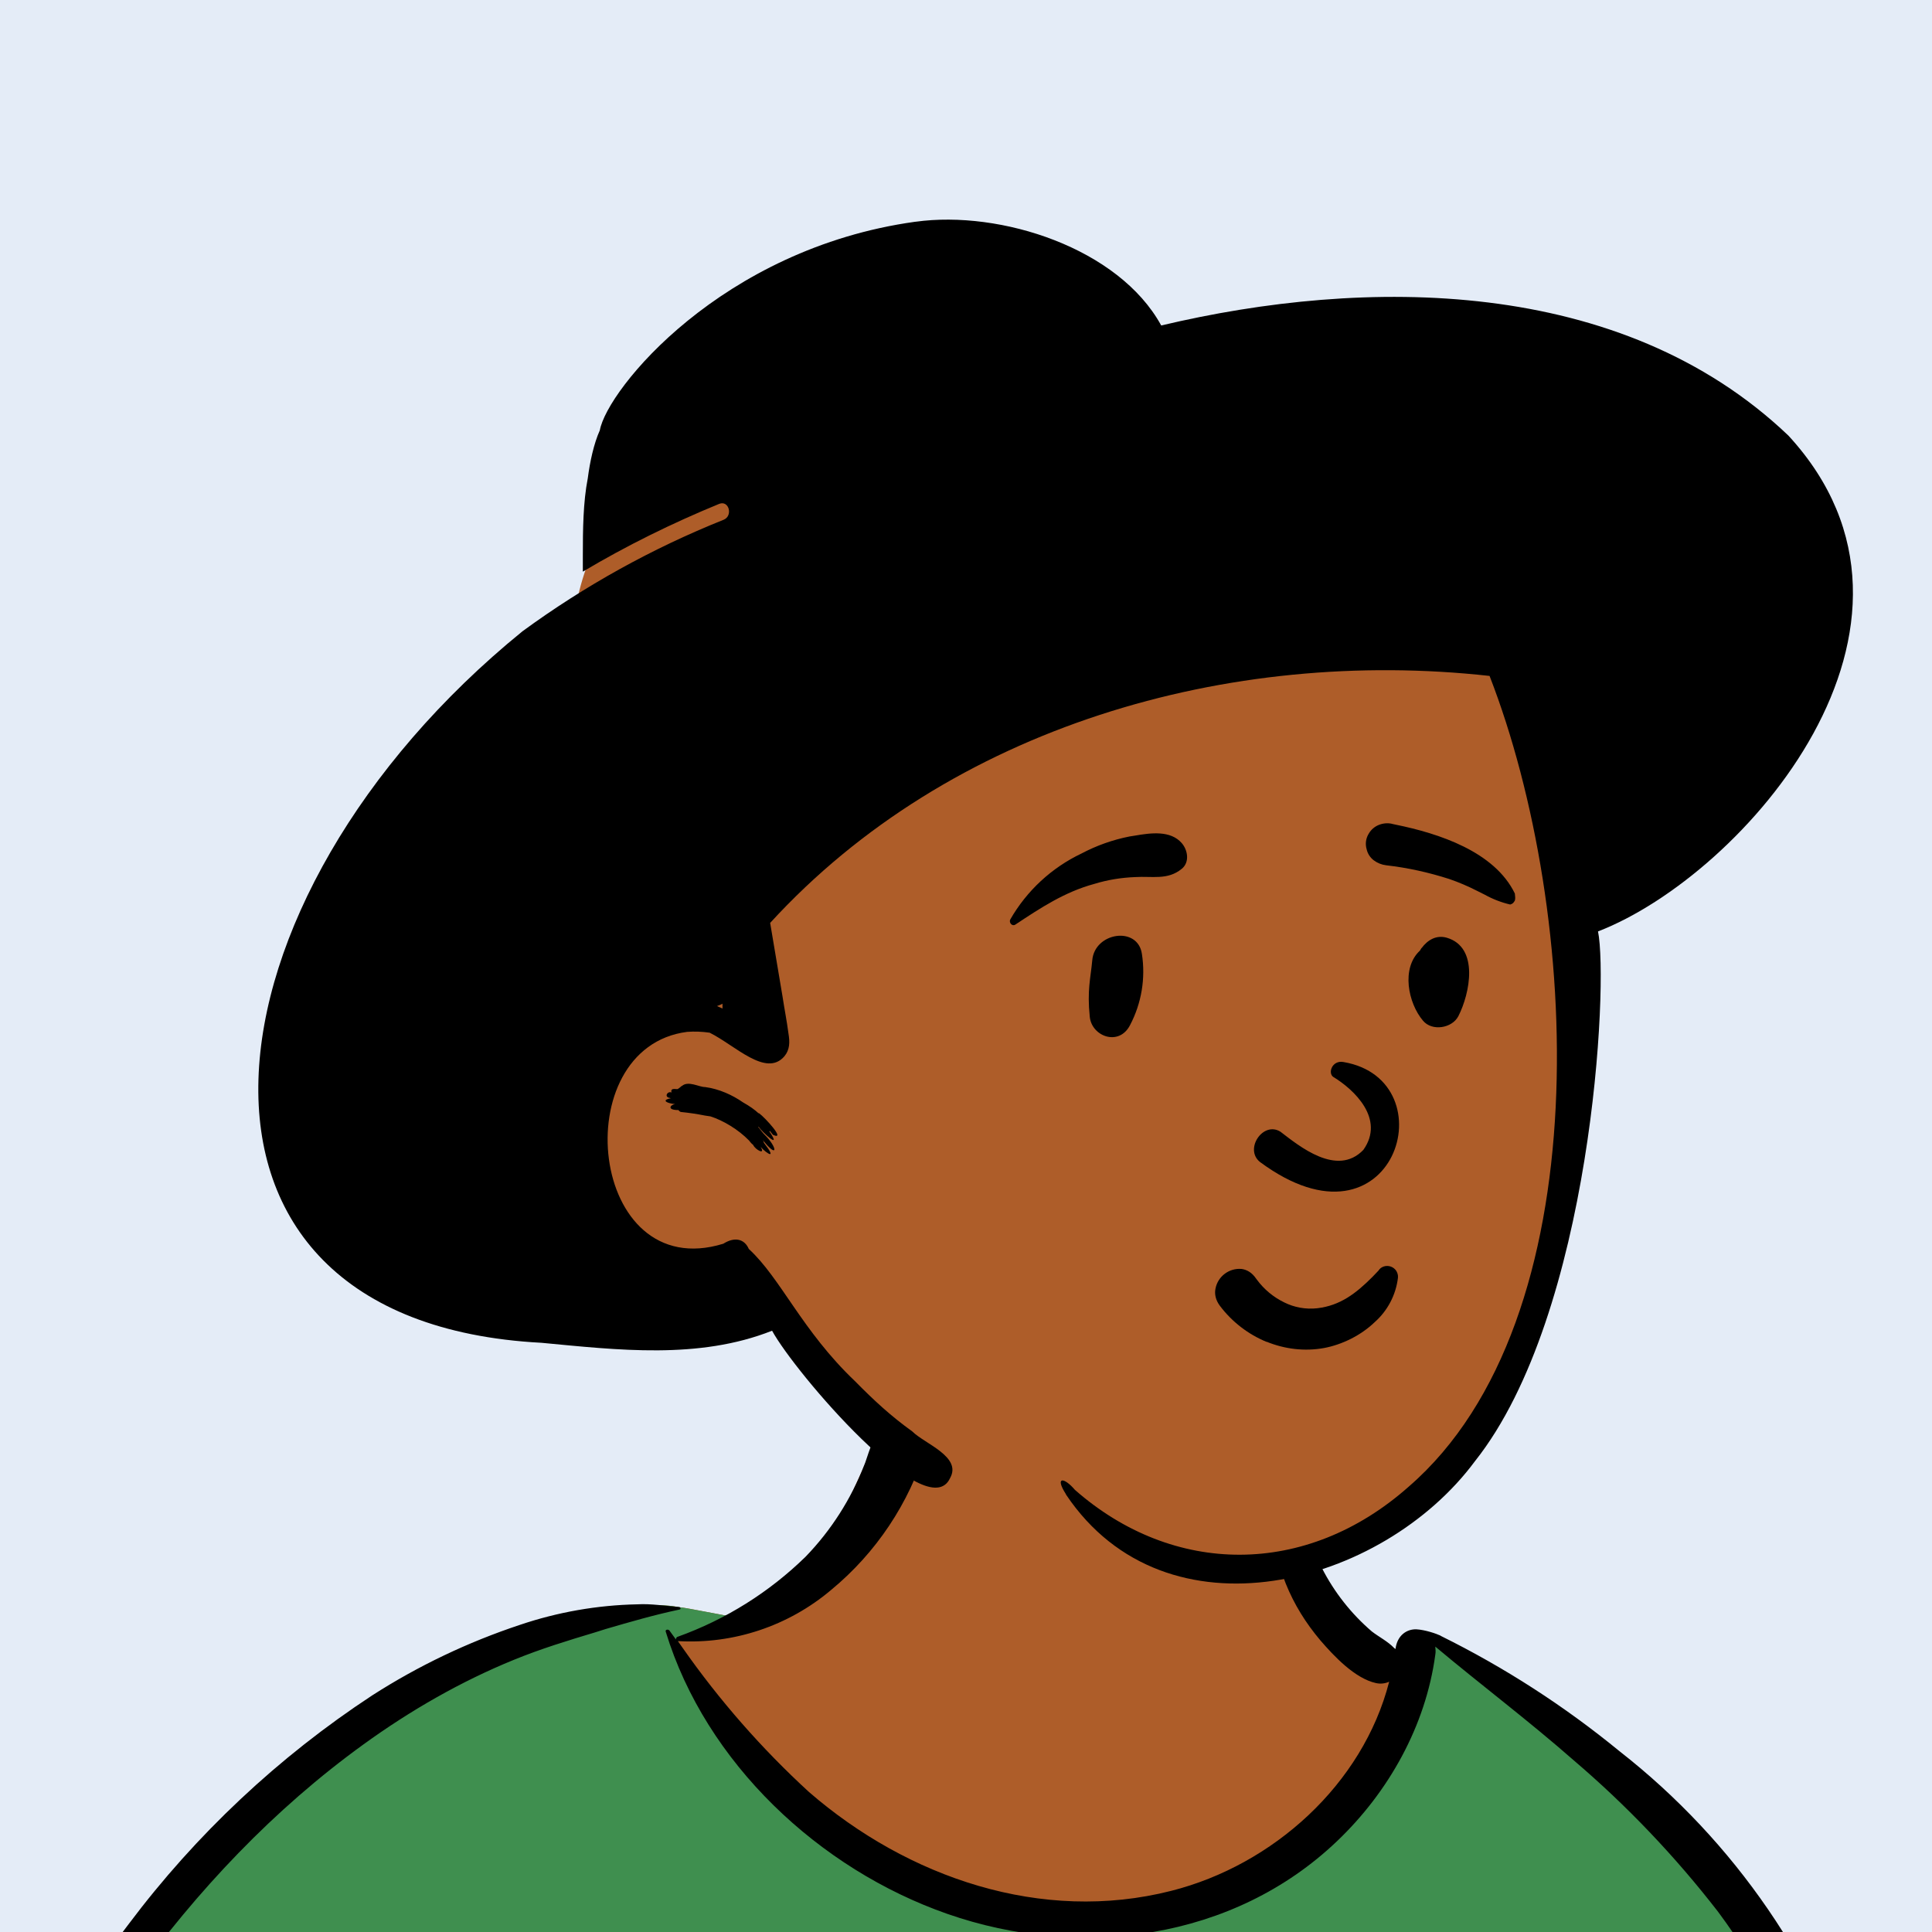
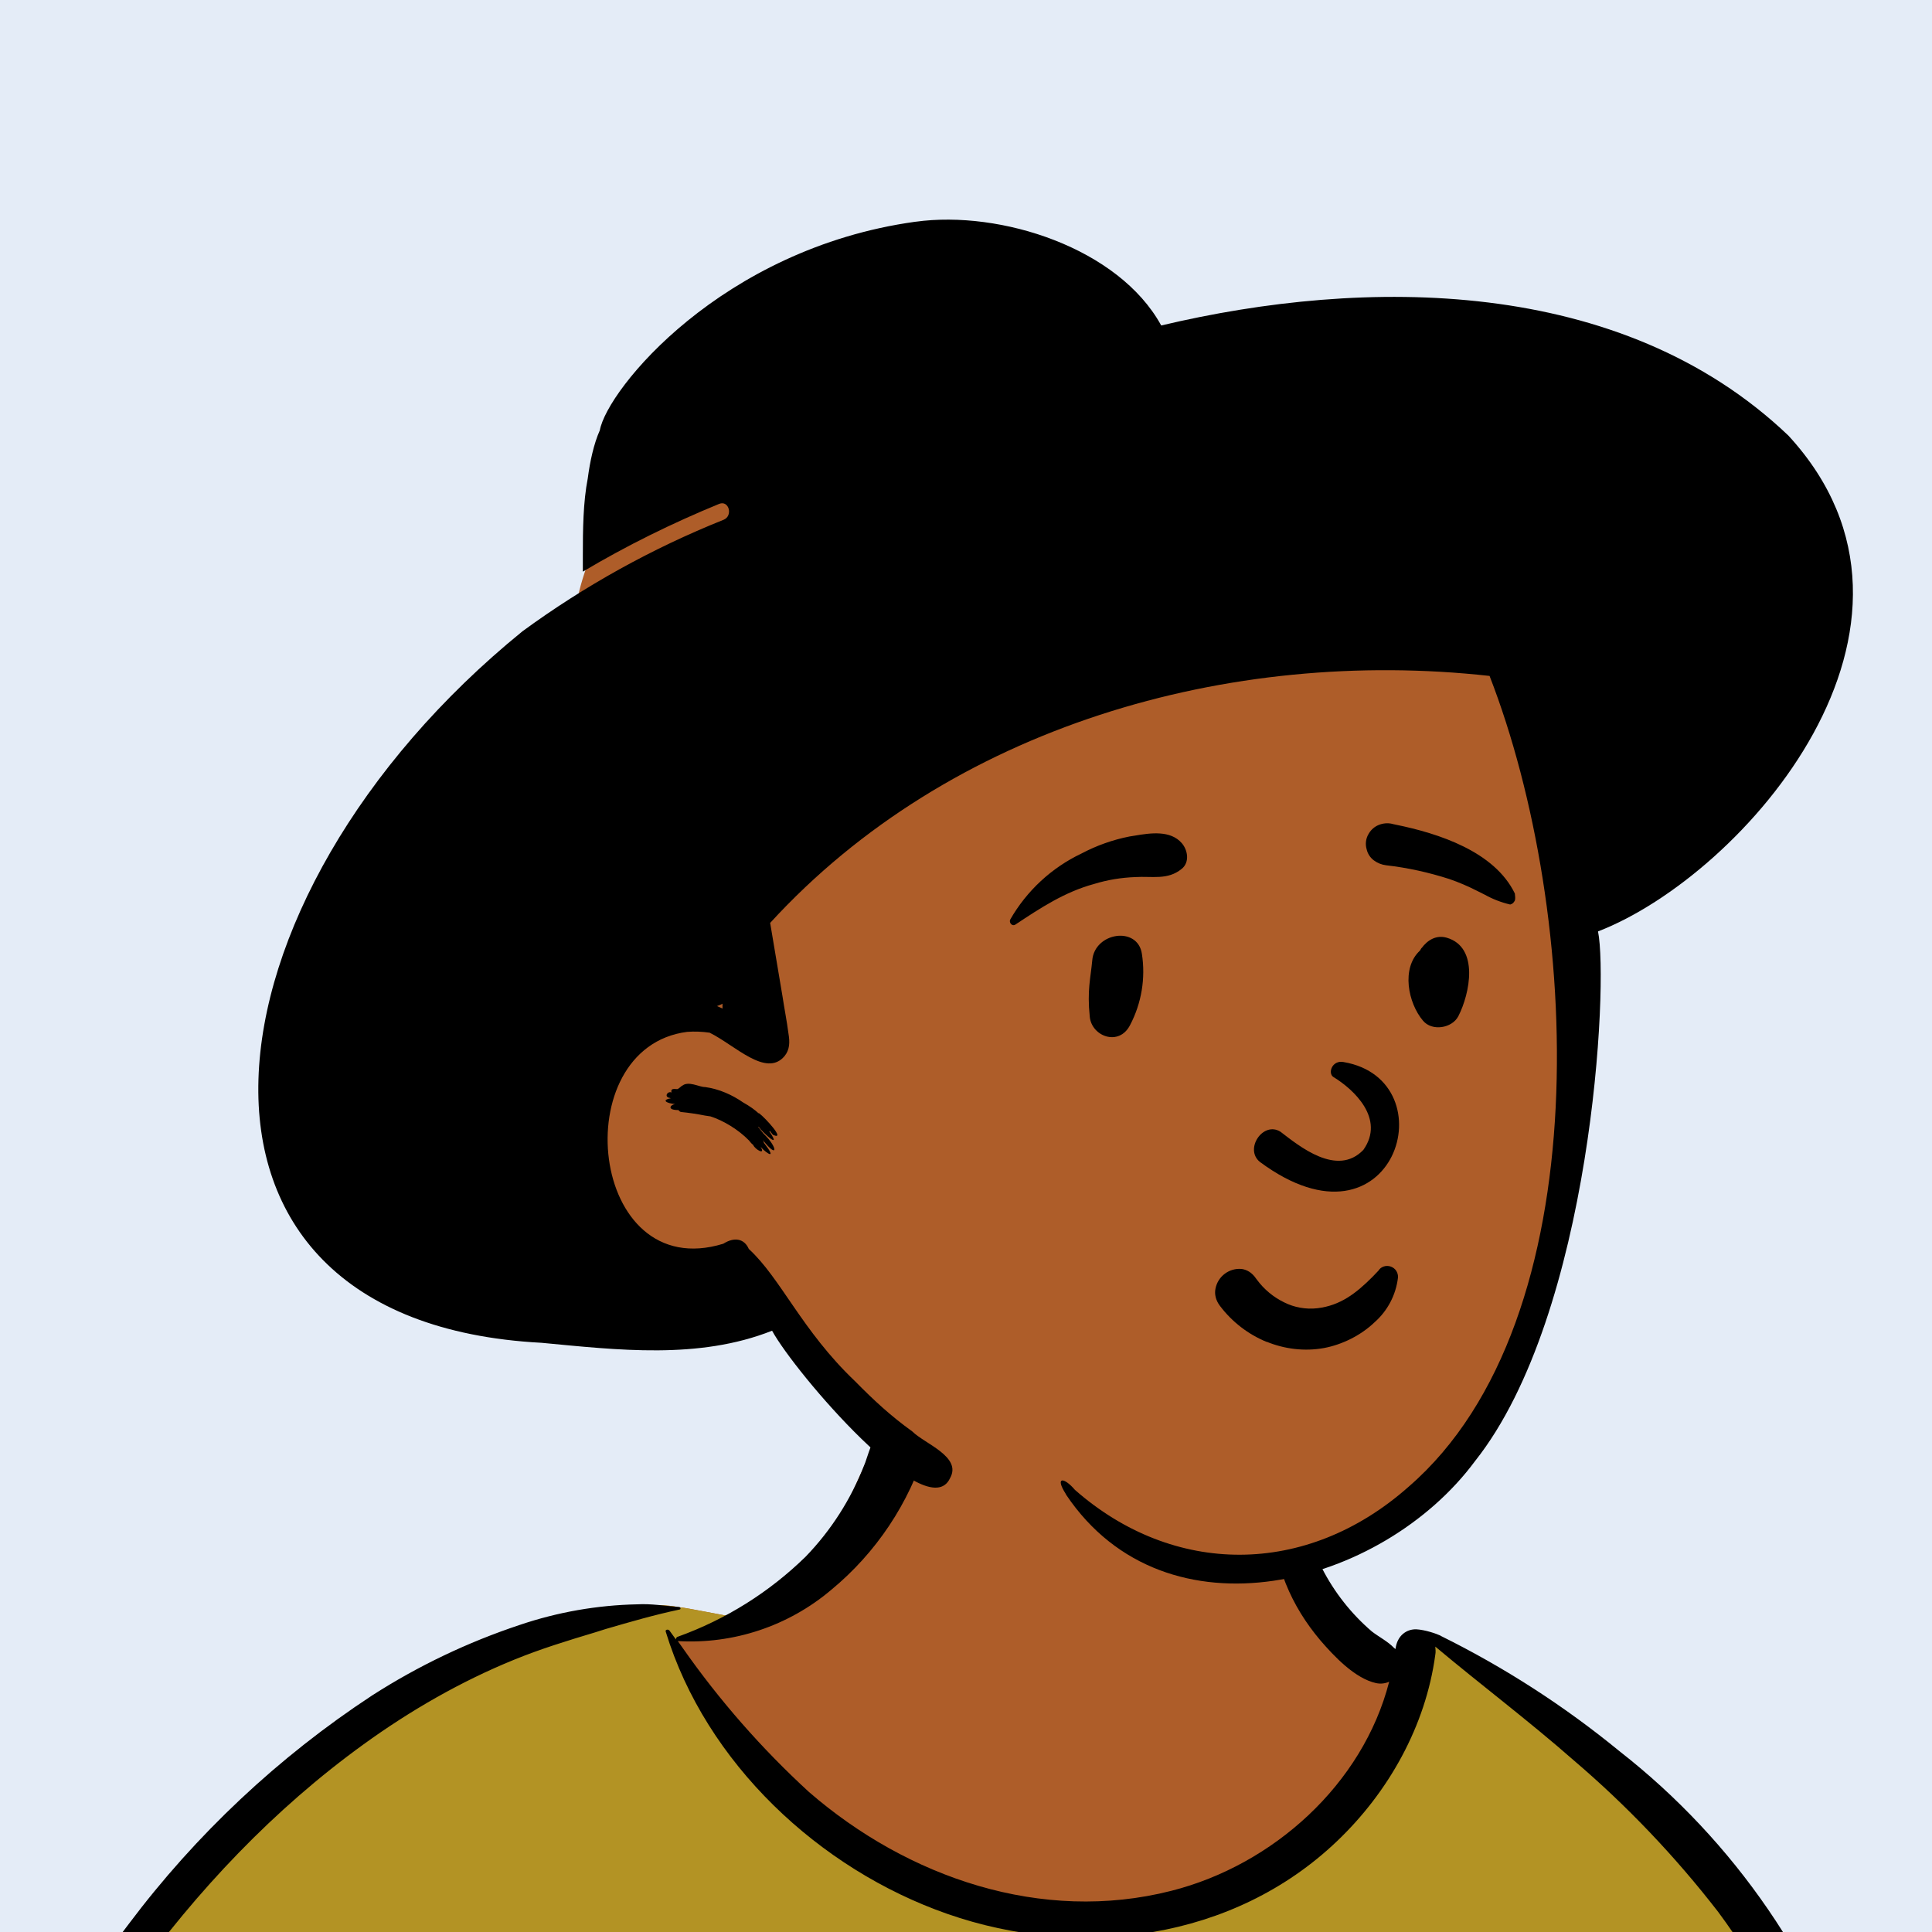
<svg xmlns="http://www.w3.org/2000/svg" viewBox="0 0 704 704" fill="none" shape-rendering="auto">
  <mask id="viewboxMask">
    <rect width="704" height="704" rx="0" ry="0" x="0" y="0" fill="#fff" />
  </mask>
  <g mask="url(#viewboxMask)">
    <rect fill="#e4ecf7" width="704" height="704" x="0" y="0" />
    <g fill-rule="evenodd" clip-rule="evenodd">
      <path d="M705.3 1074a2351.1 2351.1 0 0 1-15.6-101c-1-7.7-2.5-16.4 2.7-22 7.3-8 14-14.8 14.8-26.2.8-10.7-2.8-22.4-5-32.8a809.4 809.4 0 0 0-17.3-64.7c-6.6-21.7-13.9-43.2-21.3-64.6-6.9-20-13.5-40.3-22.5-59.5-17-36.5-46-63.5-81.6-81.6-9-4.5-27-20.5-36.3-24-8.5-3.4-8.5 6.3-16.9 2.6-6.7-2.9-13-6.7-16.7-13.2-4-7-14.3-16.9-15.9-25-3.3-17.4.3-32.2-12-45.3a90 90 0 0 0-41.1-23.8c-33.7-9.3-78.5-2.8-98.8 28.5-9.7 14.9-13 33-26.2 45.1-11.4 10.7-8.8 18-23.6 23.4-.9.3-23.6-4.5-24.4-4.2-16.2-3.5-31.7 6.2-46.5 11.8a325.4 325.4 0 0 0-63 32.3 399.2 399.2 0 0 0-102.3 98.5 482.5 482.5 0 0 0-76.4 161c-1.7 6.4-3.5 13-1.5 19.4 1.7 5.3 5.4 9.2 9.8 12.4 6 4.3 18 7 17.7 15.7-.1 6.6-2.4 13.5-3.5 20-1.3 7.7-2.3 15.5-3.4 23.2-4.8 35.4-8.6 71-10.3 106.6a920 920 0 0 0-.5 106c.1 2.3.8 4.5 2 6.2-1 .4-1.2 2.4.1 2.7l2.7.5a12 12 0 0 0 7 2.4l5.5.2c19.3 4 38.6 7.9 58.1 10.8 23.8 3.5 47.6 6.3 71.5 8.7 49.2 4.8 98 3.2 147.1.6a1877 1877 0 0 1 147.4-2c49.2 1.4 98.4 3.5 147.6 4.4 55 1 110-.5 164.8-5 7.5-.5 12.2-6.5 10.7-14-8.9-44.7-19-89.1-27-134Z" fill="#ae5d29" />
-       <path d="m201 597.5 1.2-.4c14.5-5.7 29.6-14.8 45.4-11.4.5-.2 10.8 1.9 17.9 3.2l-6.7 7L247 598c40.7 67.1 88.8 100.7 144.3 100.7 55.5 0 97.7-33.6 126.4-100.7l4-1c.4 0 1 .2 1.5.4 9.3 3.6 27.4 19.6 36.3 24.1 35.6 18 64.5 45 81.6 81.6 8.7 18.6 15.2 38 21.8 57.5l.7 2c7.4 21.4 14.7 43 21.3 64.6 6.3 20.4 12 41 16.6 61.8l.7 2.9c2.2 10.4 5.8 22 5 32.8a29 29 0 0 1-3 10.7l-80.4 29 38.4 261.3c-35.1 1.5-70.3 2-105.5 1.3-49.2-.9-98.4-3-147.6-4.3-47.7-1.2-95.3-.7-143 1.7l-12 .6a946.3 946.3 0 0 1-139.5-1l-3.1-.3v-38.3l16.3-212.9-83-15.6-81.3-39.5a21.7 21.7 0 0 1-5.6-8.8c-1.9-6-.5-12 1-18l.5-1.3a492.8 492.8 0 0 1 76.4-161A399.3 399.3 0 0 1 138 629.7c19.8-13 40.9-23.9 63-32.3Z" fill="#3f8f4f" />
+       <path d="m201 597.5 1.2-.4c14.5-5.7 29.6-14.8 45.4-11.4.5-.2 10.8 1.9 17.9 3.2l-6.7 7L247 598c40.7 67.1 88.8 100.7 144.3 100.7 55.5 0 97.7-33.6 126.4-100.7l4-1c.4 0 1 .2 1.5.4 9.3 3.6 27.4 19.6 36.3 24.1 35.6 18 64.5 45 81.6 81.6 8.7 18.6 15.2 38 21.8 57.5l.7 2c7.4 21.4 14.7 43 21.3 64.6 6.3 20.4 12 41 16.6 61.8l.7 2.9c2.2 10.4 5.8 22 5 32.8a29 29 0 0 1-3 10.7l-80.4 29 38.4 261.3c-35.1 1.5-70.3 2-105.5 1.3-49.2-.9-98.4-3-147.6-4.3-47.7-1.2-95.3-.7-143 1.7l-12 .6a946.3 946.3 0 0 1-139.5-1l-3.1-.3v-38.3l16.3-212.9-83-15.6-81.3-39.5a21.7 21.7 0 0 1-5.6-8.8c-1.9-6-.5-12 1-18l.5-1.3a492.8 492.8 0 0 1 76.4-161A399.3 399.3 0 0 1 138 629.7c19.8-13 40.9-23.9 63-32.3Z" fill="#b39324" />
      <path d="M232.2 584.6c5.1-.3 10.3.6 15.4 1 .4.1.6.8 0 .9-9 1.9-18 4.5-26.9 7.1l-3.8 1.2c-10 3-19.8 6-29.6 10-19.4 7.9-37.8 18.5-54.8 30.8C67.2 682.8 20 754.3-9.9 828.3a526 526 0 0 0-24.3 77c-.4 1.6-2 5.4-1 7 .7 1.3 3.6 2.1 5 2.9l4.5 2.3 25.2 12.9 2.3 1.1c38 18.6 78.4 34.4 121 35.5l.4-3.7a342 342 0 0 1 9.9-60c.3-1 1.6-.6 1.7.3 3 23.1 2 46.4 1 69.7-1.8 41-4.3 82.2-6.5 123.3-1.2 20.6-2.6 41-3.9 61.7-1.3 20.5-1.7 41.6-4.7 62-.6 4.6-6 7-10 6.6-4.4-.5-7.9-4.5-8-9 0-11.9 1.5-24 2.4-35.8l2.5-33.8c3.1-41.1 6.8-82.2 10.2-123.3a4771 4771 0 0 1 3.8-43.7C76.4 979.8 34.2 963-6.1 943.5c-.6 13.2-2 26.5-3.4 39.6-3.8 36.8-7.1 73.6-9.6 110.5a2254.2 2254.2 0 0 0-4.2 92.7l-.2 7c0 4.4-.5 8.5-4.3 11.7-3.7 3.3-8.9 3.5-12.6 0-5-4.6-4.2-10.9-4-17.1a1675.6 1675.6 0 0 1 1.8-47.2 1321 1321 0 0 1 10.5-109.5l2-14c3.5-26 7.5-52.7 15.5-77.9-3.1-1.5-6.2-3-9.3-4.7-5.5-2.7-11.2-5.4-16.6-8.4-4.2-2.5-7.9-5.8-9-10.8-1.4-5.5.6-11.5 2-16.9v-.4a502 502 0 0 1 26.6-80 523.2 523.2 0 0 1 67.8-117 353.8 353.8 0 0 1 88.7-83.3 239 239 0 0 1 53.8-25.7 142.6 142.6 0 0 1 42.8-7.5Zm90.1-66c6-6.5 18.1.2 15.2 8.8a108.2 108.2 0 0 1-34.7 52A79.4 79.4 0 0 1 247 598l1.7 2.4a321.1 321.1 0 0 0 46.1 52.6c36 31.2 84.8 48 132 36 37.1-9.4 69.8-38.8 79.4-76.2-1.3.6-3 .9-4.8.5-7.7-1.7-15.3-9.8-20.3-15.6-5.3-6.3-9.5-13-12.6-20.7-5.6-14-7.4-32.1.3-45.7 1-1.7 3-.7 3.3 1l.3 2.5c1.5 12.7 3.3 25 9.3 36.6a76 76 0 0 0 18.2 23.1c2.6 2 5.8 3.6 8.1 6l.5.4c.6-5 4.1-7.3 7.6-7.2 3.3.2 7.3 1.6 8.8 2.3l.1.1a341 341 0 0 1 65.1 42 259 259 0 0 1 88.4 129c7.5 25.3 11.8 51.4 16.3 77.4l2.8 16c4.2 23.9 8.9 48.4 18.4 70.7 2.5 5.7.6 11.1-5.5 13.4A1493 1493 0 0 1 688 953c3.7 16 6 32.5 8.7 48.5 6 34.1 13.2 68 19.4 102 3.2 17.5 6.1 35 9.3 52.3l4.7 25.2 2.4 13.6.1.7c.5 2.4 1 4.9.4 7.3-.8 2.7-2.9 4.6-4.8 6.6-1.6 1.6-3.8 1.6-5.7.7l-.7-.3c-3.4-1.6-6-3.2-7.3-7-.7-2.5-1-5.2-1.5-7.7a3535.6 3535.6 0 0 1-7.8-43.6l-1.6-9.1c-5.2-31.4-10.2-62.9-12.8-94.5-1-14-2.3-28.1-3.5-42.2l-.9-10.5c-1.1-13.3-2.5-27-2.7-40.5l-4.5 1.6L657 964c-5.5 2-12.5 6-18.4 5.2-2.9-.3-5-1.2-6.8-2.9 2 28.8 4.8 57.4 8.5 86a1965.7 1965.7 0 0 0 22 135c.6 3.2 1.4 6.4 1.9 9.6.5 3.7-.5 5.9-2.5 9-1.7 2.4-5 3.7-7.8 2-3.6-2.3-5.5-4.3-6.5-8.4-1-3.7-1.6-7.6-2.3-11.4a1654.2 1654.2 0 0 1-11.4-65.2c-7.8-52-12.7-104.4-15.2-156.8a1388 1388 0 0 1-1.4-77.8c0-13.3.5-26.6 1.4-39.9 1-13.4 3-26.5 4.8-39.8 0-.5.7-.5.7 0 .8 14.9 2.1 29.8 2.8 44.7.6 14.3.9 28.5 1.4 42.8.6 18.7 1.5 37.5 2.7 56.2a9.6 9.6 0 0 1 8.5-3.1c4.7-1 9.7-3.4 14.1-5l16.8-5.5 26.4-8.7a679 679 0 0 1-18-80.8l-2-12.3c-4-24.2-8.5-48.5-15.8-72a229.8 229.8 0 0 0-34.8-68.2 370.2 370.2 0 0 0-52.7-55.3C557 627 539.7 614 523 600c.1.9.2 2 0 3-3.5 25.9-17 50-35.8 67.9-37.7 36-93.6 43.4-142 26.5-46.7-16.3-88-55-102.6-102.8-.3-.8.8-1 1.3-.5l2.4 3.3c0-.4.2-.9.7-1a129 129 0 0 0 46.6-29.2 100.2 100.2 0 0 0 21.3-33.3l.4-1c1.7-5 3.2-10.2 7-14.2Z" fill="#000" />
    </g>
    <g transform="matrix(.99789 0 0 1 156 62)">
      <g fill-rule="evenodd" clip-rule="evenodd">
        <path d="M418.6 283.2c-.4-22.4-.9-45.3-4.2-67.4a101.6 101.6 0 0 0-27.6-57c-32.7-33.5-80-41.7-124.2-49.2l-75.4-12.8c-23-4-47.6-10.1-70.8-4.6a73.6 73.6 0 0 0-30 16.6c-8.7 7.2-17.9 15-23.7 24.7a91.8 91.8 0 0 0-9.7 32.1 469.6 469.6 0 0 0 .7 167.7l1 5.7a60 60 0 0 0-3.7 20.7c.3 20.6 17.7 33.5 35.2 40.5 10.1 4 20.7 6.7 30.7 11.2a69 69 0 0 1 24.8 21.2 241 241 0 0 0 46.7 44.2c37.3 26.6 84.6 39.1 129.9 29.6 10.9-2.3 21.8-5.9 31.6-11.2a70.7 70.7 0 0 0 24.6-23.5c12-18 20.7-38.2 27.3-58.8 6.7-21 11.5-42 14-63.9 2.6-21.8 3.2-43.9 2.8-65.8Z" fill="#ae5d29" />
        <path d="M178 18.8c31.1-4.3 74.2 9.6 89.7 37.8C342 39 435.5 38.5 496.7 96.7c63.8 69.1-16.3 160.2-69.5 180.7 3.9 18.8-2.2 139.3-44.9 193C348.5 516 269.6 537 233 482.7l-.2-.4c-4-6.3-.6-6.1 3.4-1.4 35.8 31.4 84.4 32 121.9-1.2 70.2-60.7 63-209.4 29.5-295.4-95.1-10.5-197 18.4-262.7 90l4.5 26.7c.7 4.6 1.6 9.1 2.2 13.7.5 3 .5 5.8-1.5 8.2-6.7 7.8-18-4-27.3-8.6-2.8-.4-5.5-.5-8.2-.3-44.7 5.7-35.9 92.3 13.2 77.2 4.1-2.6 7.7-1.8 9.3 1.9 11.7 10.7 19.4 29.8 38.8 48.2 6.9 7 13.1 12.7 20.9 18.3 4.5 4.5 18.2 9.2 13.8 17-8.2 17.9-56.5-38.2-65-53.7-26.8 10.6-56.5 7-84.2 4.4C-105 419.6-85.5 265.3 34.5 168a335.5 335.5 0 0 1 73.4-40.6c3.5-1.4 2-7.2-1.6-5.8-17.1 7-33.8 15.2-49.8 24.7v-5.7c0-9.6.1-19.6 1.8-28.3.8-6.1 2.2-12.6 4.4-17.5 2.7-14.9 44.4-66.2 115.2-76Zm-85.4 315c2.3-2.2 6.5.4 8.5.3 5.2.7 10 2.9 13.9 5.6 2.5 1.4 4.3 2.7 5.7 4v-.1l.2.1c2.1 1.5 10 10.1 5 7.8l-1.1-1.4-.2.2.3.4c4.2 6.4-3-.3-4.2-2.1h-.2l1.5 1.9.5.6.3.3c4.9 4.8 5 9.1-.6 2 .2.3.4.7.4 1l.3.4c4.5 5.8.9 3.7-1.3 1.3l-.2-.2c2 3.2-2 1-2.7-.7-.9-.7-1.3-1.4-1.5-1.6-3.9-4-9.4-7.3-14.1-8.8l-2-.3c-3-.6-5.8-1-8.7-1.3-.3 0-.7-.3-1-.7-4.3 0-3-1.9-1.2-2.2H90c-2.8-.3-4.7-1.3-1.9-2h.4l-.1-.2c-2.5-.3-.9-2.7.5-2-.6-2 2-1 2.3-1.3l.7-.5c.8-.6.4-.5.8-.6Zm15-30.1-.6.3-1.5.6 2 .9V303.7Z" fill="#000" />
      </g>
    </g>
    <g transform="translate(315 248)">
      <path fill-rule="evenodd" clip-rule="evenodd" d="M146.6 241a40.7 40.7 0 0 1-17.1-13.2c-1.5-2-2-4.2-1.6-6.2a8.9 8.9 0 0 1 9.6-7.2c1.9.3 3.7 1.3 5.2 3.5l.3.4a27 27 0 0 0 10 8.3c3.6 1.8 7.8 2.6 12.1 2.1 8.3-1 14-5.4 20-11.4l2.2-2.3c.5-.8 1.1-1.2 1.9-1.5a4 4 0 0 1 4.6 1.6c.4.7.7 1.5.6 2.5a25.7 25.7 0 0 1-8.5 16.2c-5.1 4.9-12 8.2-18.4 9.4-7.1 1.3-14.4.4-21-2.3Zm24.2-96.6c7.6 4.6 19 15.3 11 26.6-9.6 10-23.4-1.4-30.2-6.6-6.3-4-13.3 6.3-7.5 11 49 36.3 69-29.8 30.5-36.4-4.2-.8-5.8 4-3.8 5.4ZM83 102c.8-10.3 16.6-12.7 18.1-2.4a42 42 0 0 1-4.3 25.9c-4 7.9-14 4.2-14.7-3-1-9.7.3-14 .9-20.5Zm120-4.5c2.2-3 5.4-4.9 9.2-3.8 11.9 3.5 8.4 20.4 4.2 28.6-2.3 4.4-9.6 5.6-12.9 1.6-5.4-6.4-8-19.1-1.1-25.5l.6-1ZM96.6 56.8l1.9-.3c5.8-1 13-2 17.1 2.7 2.2 2.5 3 7 0 9.4-5.1 4.2-10.8 2.6-17 3-5.1.2-10 1-14.9 2.5C73 77 64.2 82.8 55 88.9c-1.2.8-2.4-.7-1.9-1.8a59.3 59.3 0 0 1 26-24.1 64 64 0 0 1 17.5-6.2Zm95.6-4.6 1.4.3c15.7 3.2 36 9.8 43.4 25.1.3 2.2 0 2.7-.3 3-.2.3-.4.7-1.4 1A36 36 0 0 1 226 78l-2.8-1.4a77.7 77.7 0 0 0-10.1-4.3c-7.5-2.4-15.1-4.1-23-5a9.4 9.4 0 0 1-4.5-1.8 7 7 0 0 1-2.6-4 7 7 0 0 1 .8-5.8 7.4 7.4 0 0 1 3.6-3.1c1.5-.6 3.2-.8 4.9-.4Z" fill="#000" />
    </g>
    <g transform="translate(279 400)" />
    <g transform="translate(179 343)" />
    <g transform="translate(203 303)" />
  </g>
</svg>
